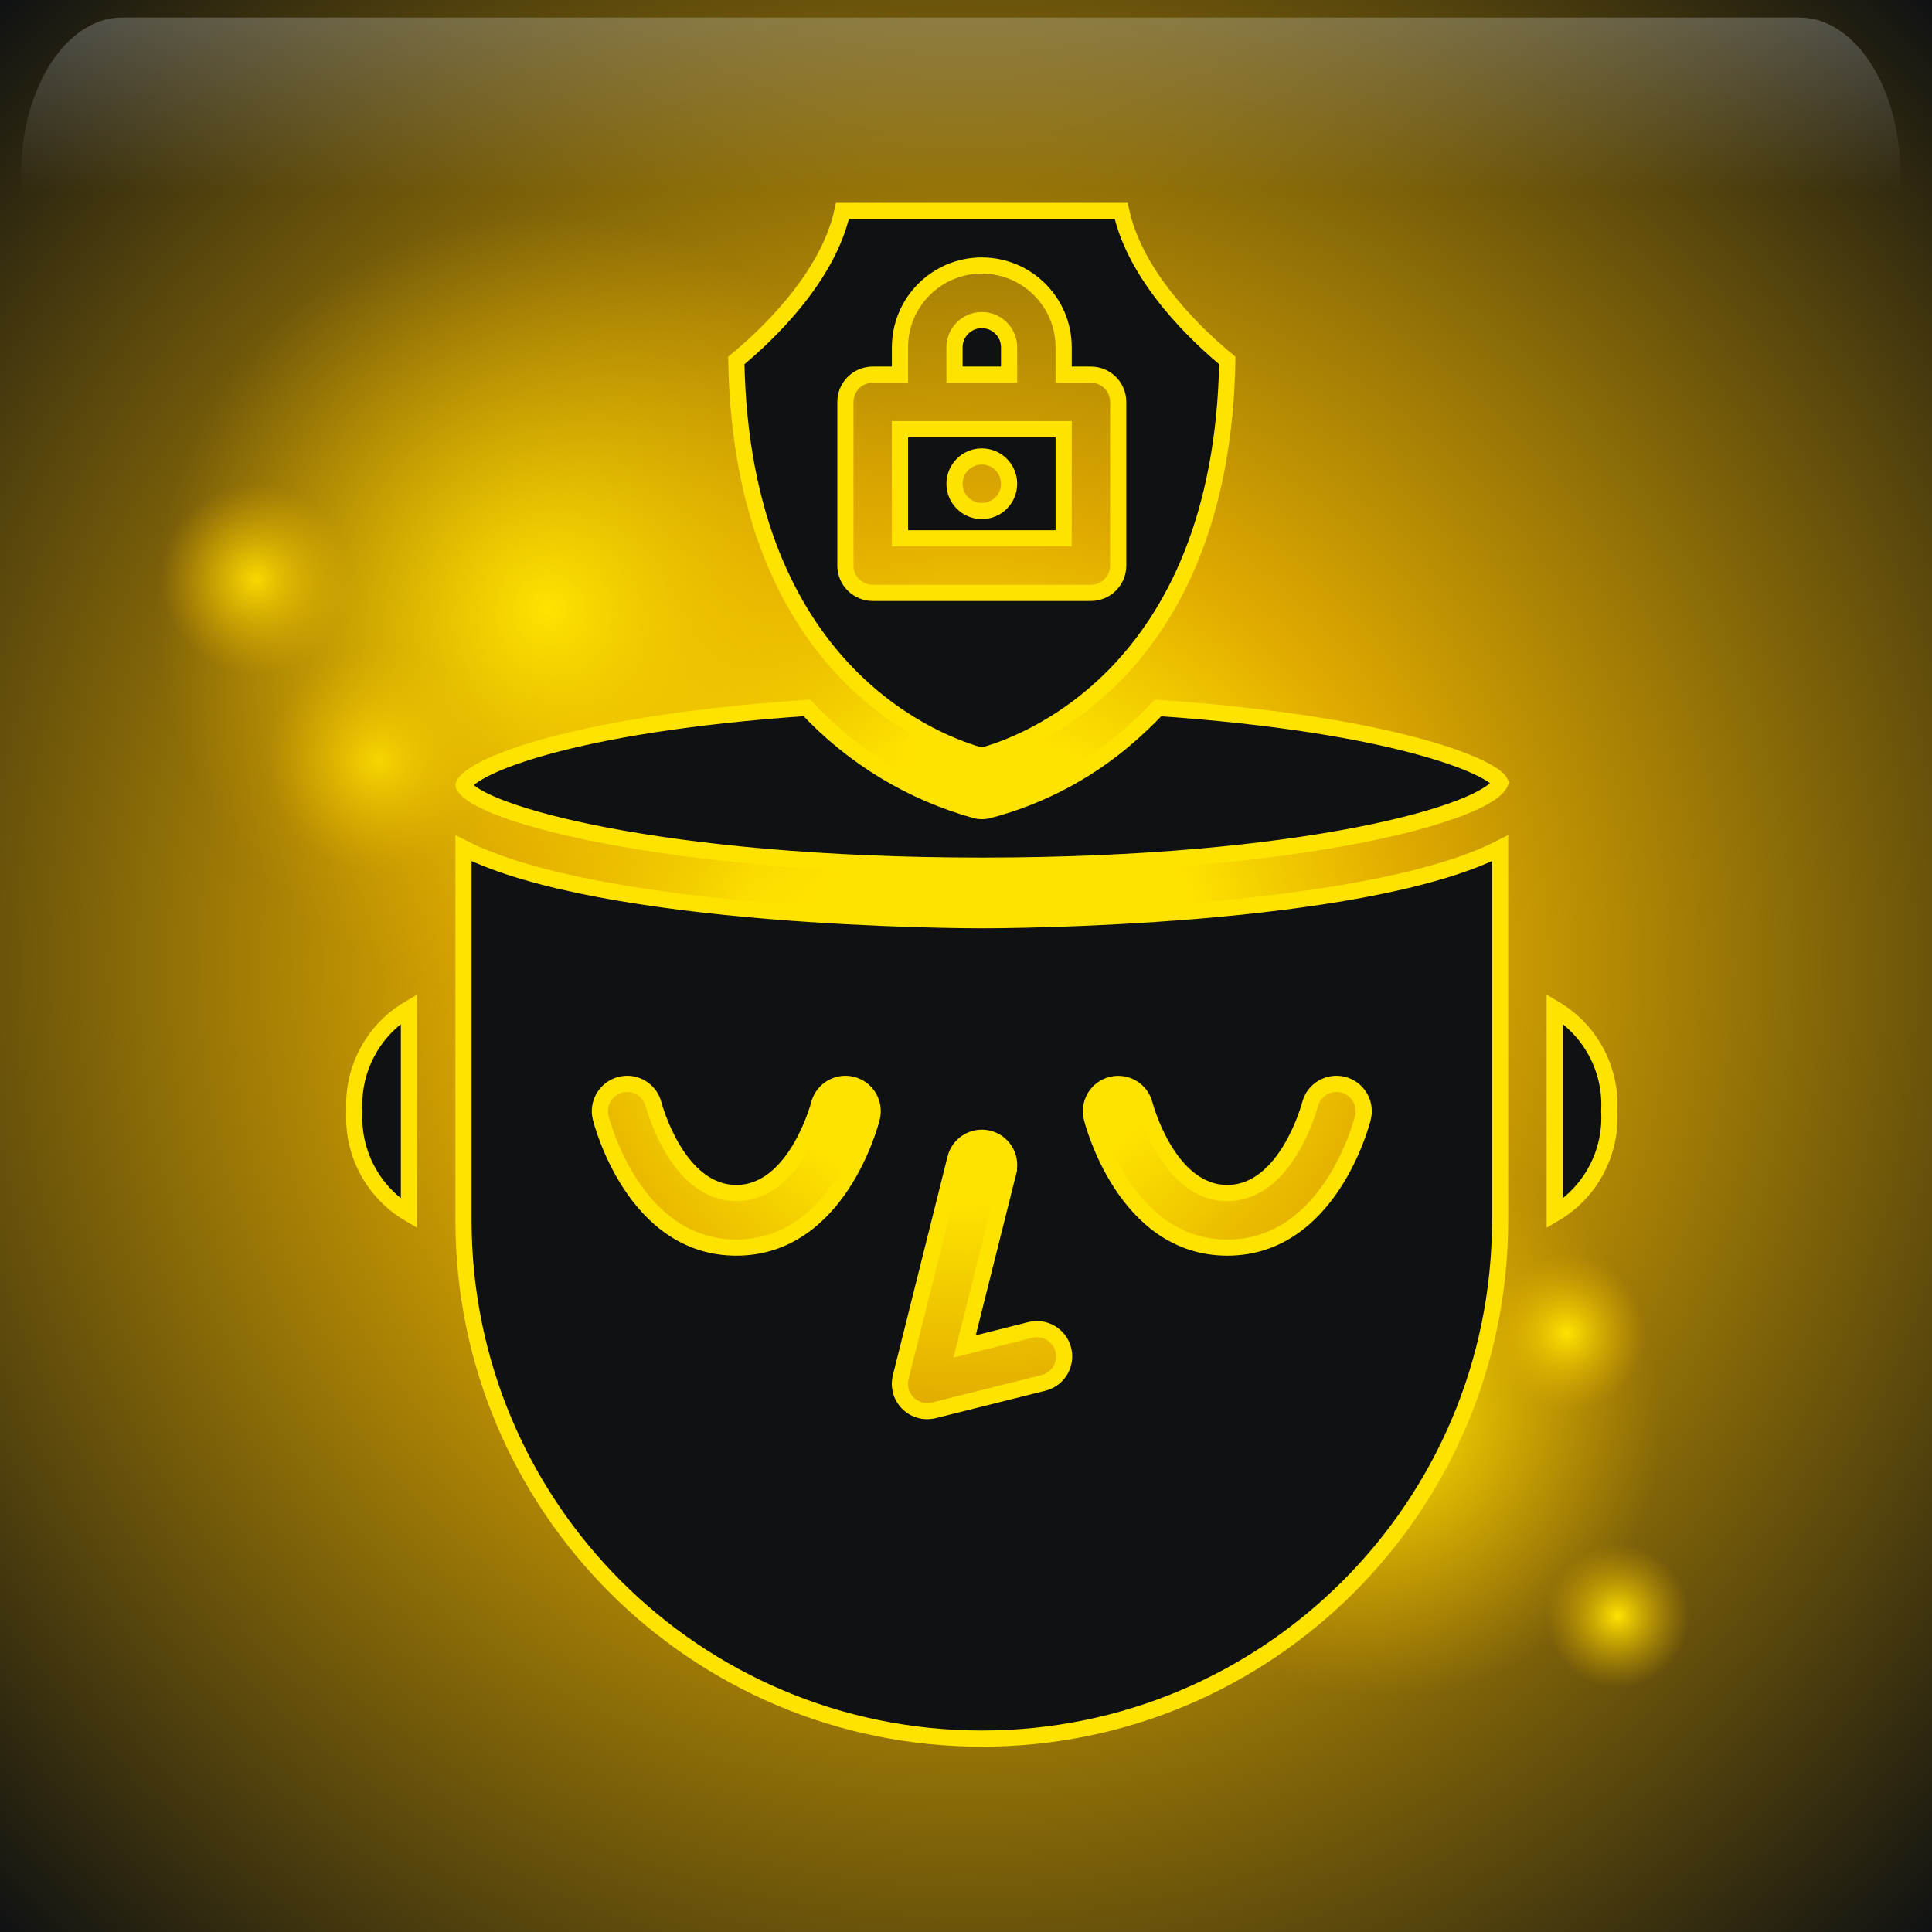
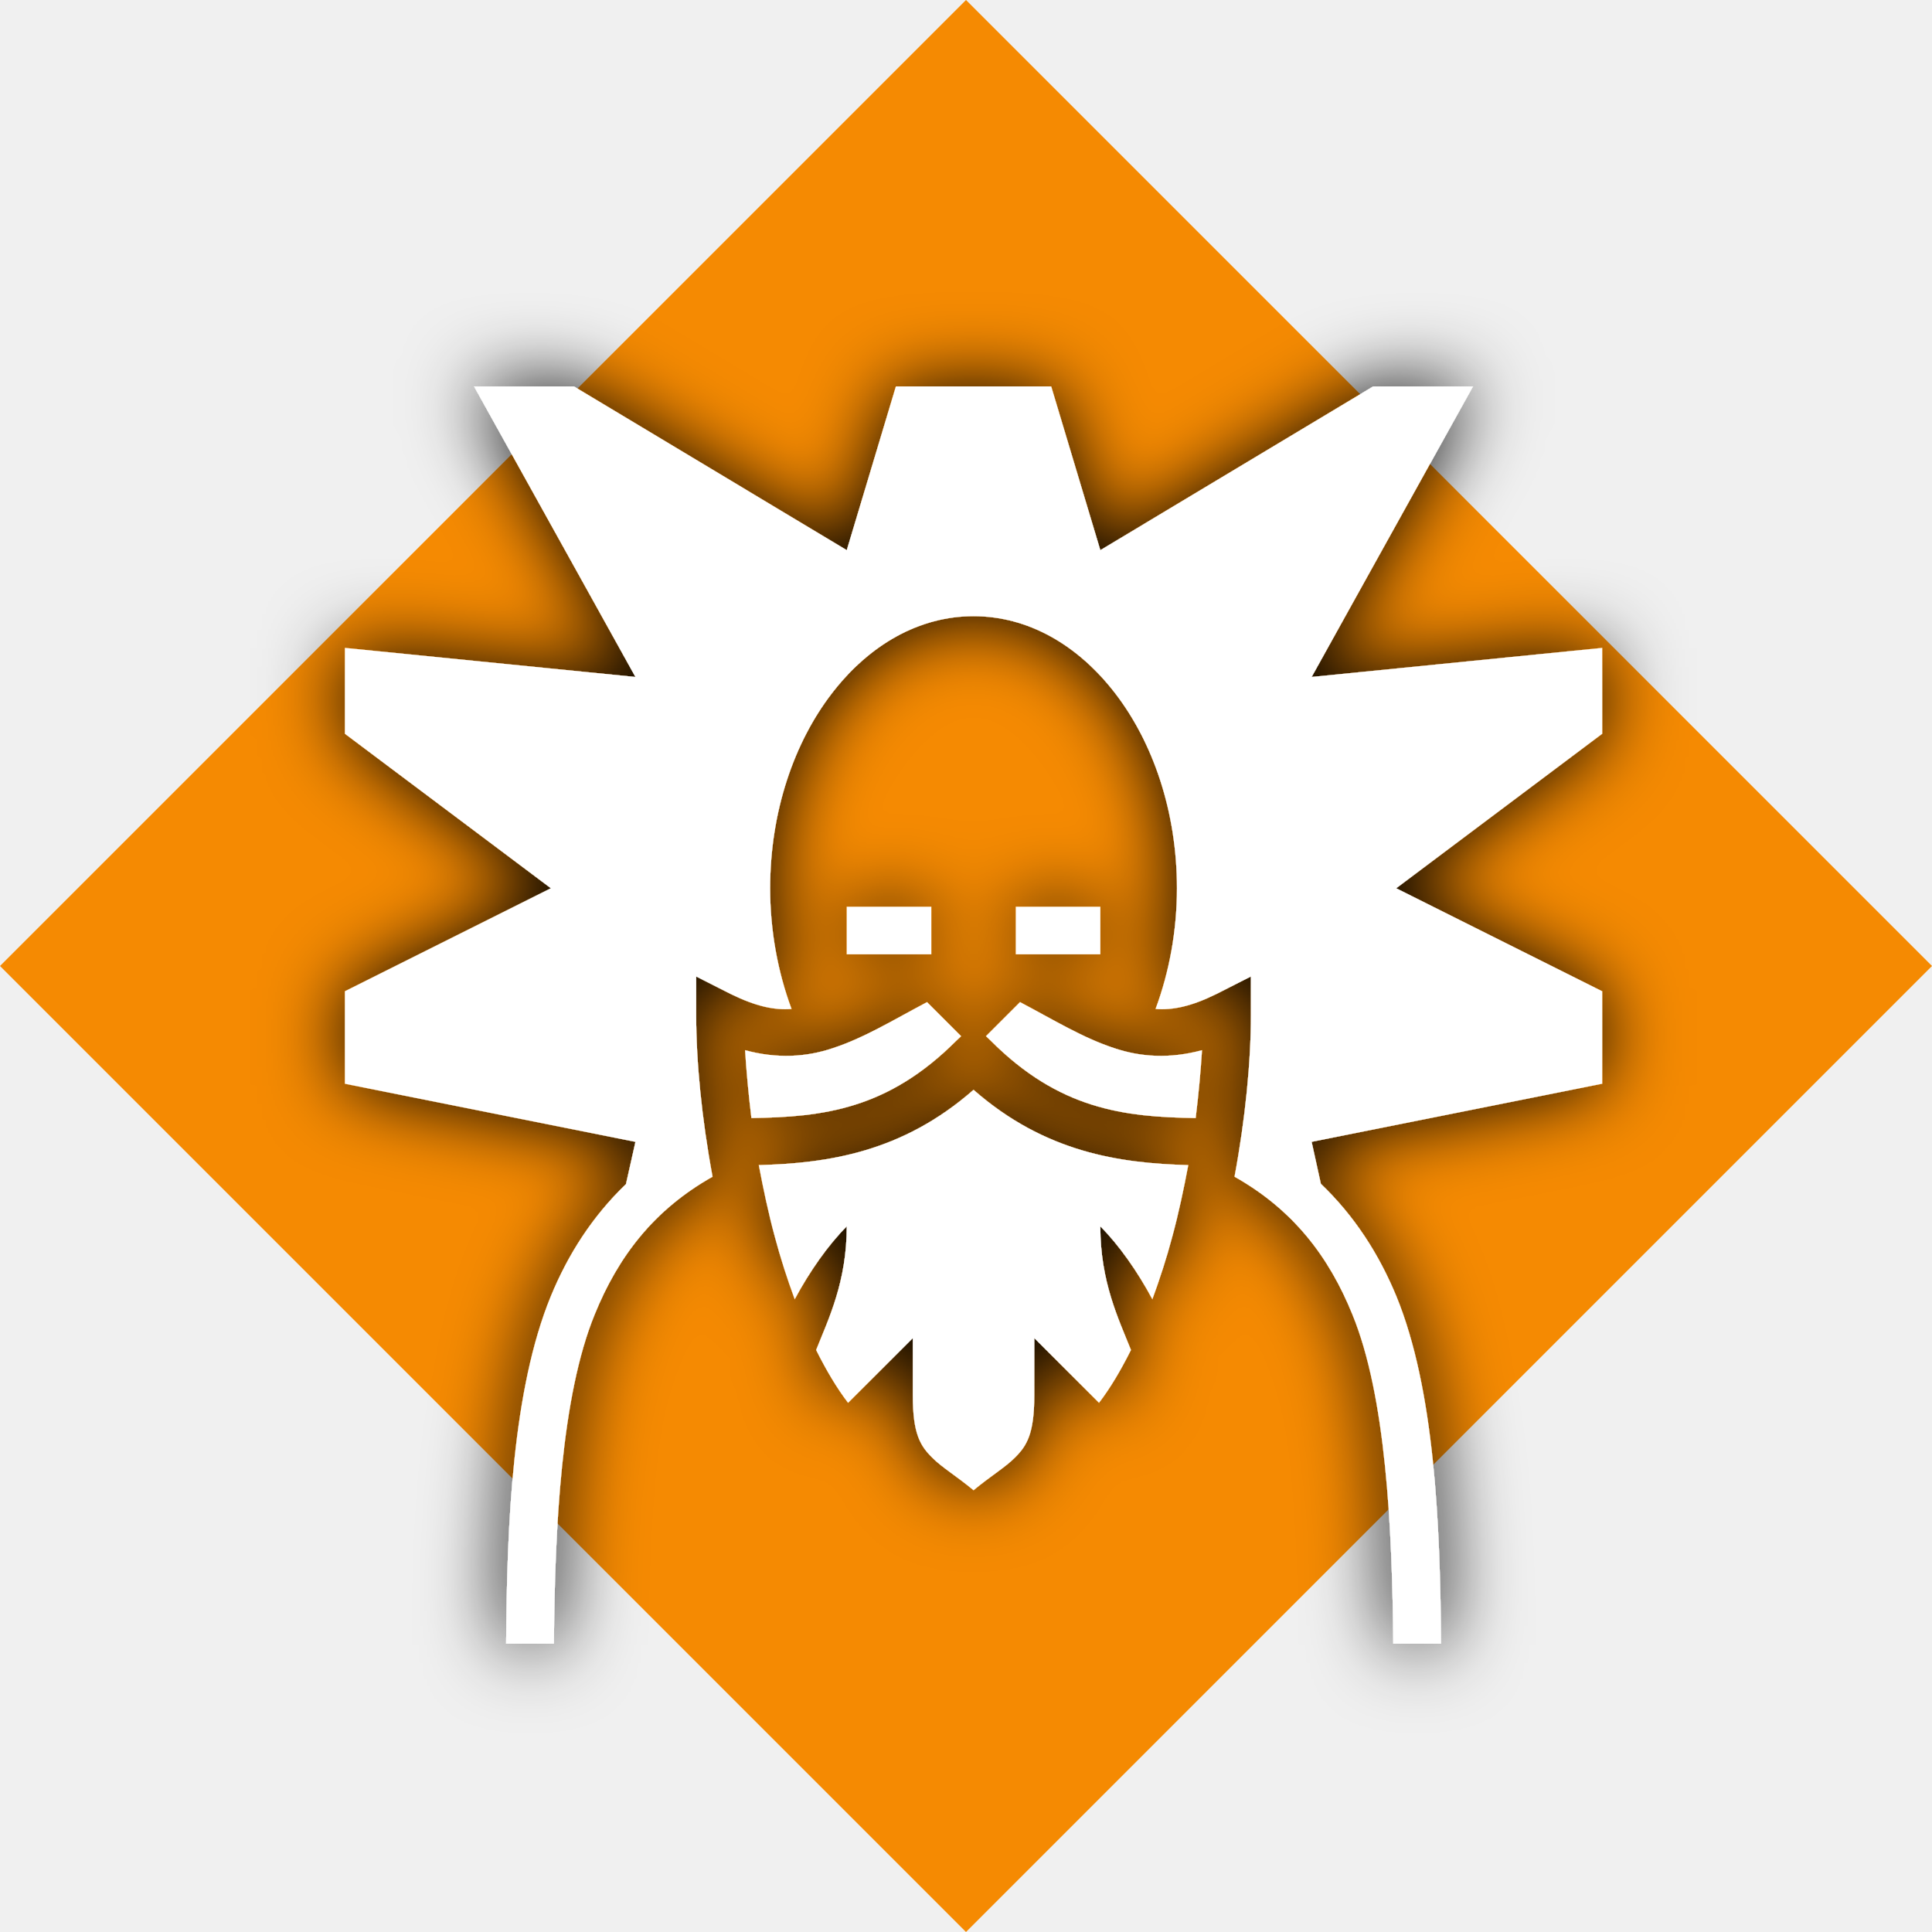
- <svg xmlns="http://www.w3.org/2000/svg" width="550" height="550" overflow="hidden">
+ <svg xmlns="http://www.w3.org/2000/svg" viewBox="0 0 512 512" style="height: 512px; width: 512px;">
  <defs>
-     <clipPath id="clip0">
-       <rect x="1901" y="1216" width="550" height="550" />
-     </clipPath>
-     <radialGradient cx="762000" cy="762000" r="1.07763e+06" gradientUnits="userSpaceOnUse" spreadMethod="pad" id="fill1" gradientTransform="matrix(0.000360892 0 0 0.000360892 1901 1216)">
-       <stop offset="0" stop-color="#FFE300" />
-       <stop offset="0.17" stop-color="#FFE300" />
-       <stop offset="0.33" stop-color="#E0AA00" />
-       <stop offset="1" stop-color="#0F1113" />
-     </radialGradient>
-     <linearGradient x1="2174.5" y1="1221" x2="2174.5" y2="1376" gradientUnits="userSpaceOnUse" spreadMethod="reflect" id="fill2">
-       <stop offset="0" stop-color="#F5FAFF" stop-opacity="0.231" />
-       <stop offset="0.32" stop-color="#FFFFFF" stop-opacity="0" />
-       <stop offset="1" stop-color="#FFFFFF" stop-opacity="0" />
-     </linearGradient>
-     <radialGradient cx="94210.5" cy="102524" r="139236" gradientUnits="userSpaceOnUse" spreadMethod="pad" id="fill3" gradientTransform="matrix(0.000360892 0 0 0.000360892 1940 1344)">
-       <stop offset="0" stop-color="#FFE300" />
-       <stop offset="0.54" stop-color="#E0AA00" stop-opacity="0" />
-       <stop offset="1" stop-color="#E0AA00" stop-opacity="0" />
-     </radialGradient>
-     <radialGradient cx="110836" cy="120534" r="163748" gradientUnits="userSpaceOnUse" spreadMethod="pad" id="fill4" gradientTransform="matrix(0.000360892 0 0 0.000360892 1969 1389)">
-       <stop offset="0" stop-color="#FFE300" />
-       <stop offset="0.54" stop-color="#E0AA00" stop-opacity="0" />
-       <stop offset="1" stop-color="#E0AA00" stop-opacity="0" />
-     </radialGradient>
-     <radialGradient cx="292331" cy="278477" r="403741" fx="292331" fy="278476" gradientUnits="userSpaceOnUse" spreadMethod="pad" id="fill5" gradientTransform="matrix(0.000360892 0 0 0.000360892 2190 1520)">
-       <stop offset="0" stop-color="#FFE300" />
-       <stop offset="0.54" stop-color="#E0AA00" stop-opacity="0" />
-       <stop offset="1" stop-color="#E0AA00" stop-opacity="0" />
-     </radialGradient>
-     <radialGradient cx="374073" cy="436418" r="574797" fx="374073" fy="436418" gradientUnits="userSpaceOnUse" spreadMethod="pad" id="fill6" gradientTransform="matrix(0.000360892 0 0 0.000360892 1922 1232)">
-       <stop offset="0" stop-color="#FFE300" />
-       <stop offset="0.54" stop-color="#E0AA00" stop-opacity="0" />
-       <stop offset="1" stop-color="#E0AA00" stop-opacity="0" />
-     </radialGradient>
-     <radialGradient cx="70658" cy="77585.5" r="104938" gradientUnits="userSpaceOnUse" spreadMethod="pad" id="fill7" gradientTransform="matrix(0.000360892 0 0 0.000360892 2336 1648)">
-       <stop offset="0" stop-color="#FFE300" />
-       <stop offset="0.54" stop-color="#E0AA00" stop-opacity="0" />
-       <stop offset="1" stop-color="#E0AA00" stop-opacity="0" />
-     </radialGradient>
-     <radialGradient cx="77585.5" cy="84512.5" r="114725" gradientUnits="userSpaceOnUse" spreadMethod="pad" id="fill8" gradientTransform="matrix(0.000360892 0 0 0.000360892 2319 1565)">
-       <stop offset="0" stop-color="#FFE300" />
-       <stop offset="0.54" stop-color="#E0AA00" stop-opacity="0" />
-       <stop offset="1" stop-color="#E0AA00" stop-opacity="0" />
-     </radialGradient>
-     <clipPath id="clip9">
-       <rect x="1931" y="1245" width="498" height="498" />
-     </clipPath>
-     <clipPath id="clip10">
-       <rect x="1931" y="1245" width="498" height="498" />
-     </clipPath>
-     <clipPath id="clip11">
-       <rect x="1931" y="1245" width="498" height="498" />
-     </clipPath>
+     <filter id="shadow-1" height="300%" width="300%" x="-100%" y="-100%">
+       <feFlood flood-color="rgba(5, 5, 5, 1)" result="flood" />
+       <feComposite in="flood" in2="SourceGraphic" operator="atop" result="composite" />
+       <feGaussianBlur in="composite" stdDeviation="15" result="blur" />
+       <feOffset dx="0" dy="0" result="offset" />
+       <feComposite in="SourceGraphic" in2="offset" operator="over" />
+     </filter>
+     <filter id="shadow-2" height="300%" width="300%" x="-100%" y="-100%">
+       <feFlood flood-color="rgba(5, 5, 5, 1)" result="flood" />
+       <feComposite in="flood" in2="SourceGraphic" operator="atop" result="composite" />
+       <feGaussianBlur in="composite" stdDeviation="15" result="blur" />
+       <feOffset dx="0" dy="0" result="offset" />
+       <feComposite in="SourceGraphic" in2="offset" operator="over" />
+     </filter>
+     <filter id="shadow-3" height="300%" width="300%" x="-100%" y="-100%">
+       <feFlood flood-color="rgba(5, 5, 5, 1)" result="flood" />
+       <feComposite in="flood" in2="SourceGraphic" operator="atop" result="composite" />
+       <feGaussianBlur in="composite" stdDeviation="15" result="blur" />
+       <feOffset dx="0" dy="0" result="offset" />
+       <feComposite in="SourceGraphic" in2="offset" operator="over" />
+     </filter>
+     <filter id="shadow-4" height="300%" width="300%" x="-100%" y="-100%">
+       <feFlood flood-color="rgba(5, 5, 5, 1)" result="flood" />
+       <feComposite in="flood" in2="SourceGraphic" operator="atop" result="composite" />
+       <feGaussianBlur in="composite" stdDeviation="10" result="blur" />
+       <feOffset dx="0" dy="0" result="offset" />
+       <feComposite in="SourceGraphic" in2="offset" operator="over" />
+     </filter>
+     <filter id="shadow-5" height="300%" width="300%" x="-100%" y="-100%">
+       <feFlood flood-color="rgba(5, 5, 5, 1)" result="flood" />
+       <feComposite in="flood" in2="SourceGraphic" operator="atop" result="composite" />
+       <feGaussianBlur in="composite" stdDeviation="10" result="blur" />
+       <feOffset dx="0" dy="0" result="offset" />
+       <feComposite in="SourceGraphic" in2="offset" operator="over" />
+     </filter>
+     <filter id="shadow-6" height="300%" width="300%" x="-100%" y="-100%">
+       <feFlood flood-color="rgba(5, 5, 5, 1)" result="flood" />
+       <feComposite in="flood" in2="SourceGraphic" operator="atop" result="composite" />
+       <feGaussianBlur in="composite" stdDeviation="15" result="blur" />
+       <feOffset dx="0" dy="0" result="offset" />
+       <feComposite in="SourceGraphic" in2="offset" operator="over" />
+     </filter>
+     <filter id="shadow-7" height="300%" width="300%" x="-100%" y="-100%">
+       <feFlood flood-color="rgba(5, 5, 5, 1)" result="flood" />
+       <feComposite in="flood" in2="SourceGraphic" operator="atop" result="composite" />
+       <feGaussianBlur in="composite" stdDeviation="15" result="blur" />
+       <feOffset dx="0" dy="0" result="offset" />
+       <feComposite in="SourceGraphic" in2="offset" operator="over" />
+     </filter>
+     <filter id="shadow-8" height="300%" width="300%" x="-100%" y="-100%">
+       <feFlood flood-color="rgba(5, 5, 5, 1)" result="flood" />
+       <feComposite in="flood" in2="SourceGraphic" operator="atop" result="composite" />
+       <feGaussianBlur in="composite" stdDeviation="15" result="blur" />
+       <feOffset dx="0" dy="0" result="offset" />
+       <feComposite in="SourceGraphic" in2="offset" operator="over" />
+     </filter>
  </defs>
-   <g clip-path="url(#clip0)" transform="translate(-1901 -1216)">
-     <rect x="1901" y="1216" width="550" height="550" fill="url(#fill1)" />
-     <path d="M1935.73 1221 2413.27 1221C2429.14 1221 2442 1240.99 2442 1265.66L2442 1376C2442 1337.58 2421.96 1306.43 2397.23 1306.43L1951.77 1306.43C1927.04 1306.43 1907 1337.58 1907 1376L1907 1265.66C1907 1240.99 1919.86 1221 1935.73 1221Z" fill="url(#fill2)" fill-rule="evenodd" />
-     <path d="M1940 1381C1940 1360.57 1955.22 1344 1974 1344 1992.78 1344 2008 1360.57 2008 1381 2008 1401.43 1992.78 1418 1974 1418 1955.22 1418 1940 1401.43 1940 1381Z" fill="url(#fill3)" fill-rule="evenodd" />
-     <path d="M1969 1432.5C1969 1408.48 1986.91 1389 2009 1389 2031.09 1389 2049 1408.48 2049 1432.5 2049 1456.52 2031.09 1476 2009 1476 1986.91 1476 1969 1456.52 1969 1432.5Z" fill="url(#fill4)" fill-rule="evenodd" />
-     <path d="M2190 1620.5C2190 1565 2237.23 1520 2295.5 1520 2353.77 1520 2401 1565 2401 1620.5 2401 1676 2353.77 1721 2295.5 1721 2237.23 1721 2190 1676 2190 1620.5Z" fill="url(#fill5)" fill-rule="evenodd" />
-     <path d="M1922 1389.5C1922 1302.52 1982.44 1232 2057 1232 2131.56 1232 2192 1302.52 2192 1389.5 2192 1476.48 2131.56 1547 2057 1547 1982.44 1547 1922 1476.48 1922 1389.5Z" fill="url(#fill6)" fill-rule="evenodd" />
-     <path d="M2336 1676C2336 1660.54 2347.42 1648 2361.5 1648 2375.58 1648 2387 1660.54 2387 1676 2387 1691.46 2375.58 1704 2361.5 1704 2347.42 1704 2336 1691.46 2336 1676Z" fill="url(#fill7)" fill-rule="evenodd" />
-     <path d="M2319 1595.5C2319 1578.66 2331.54 1565 2347 1565 2362.46 1565 2375 1578.66 2375 1595.5 2375 1612.34 2362.46 1626 2347 1626 2331.54 1626 2319 1612.34 2319 1595.5Z" fill="url(#fill8)" fill-rule="evenodd" />
-     <g clip-path="url(#clip9)">
-       <g clip-path="url(#clip10)">
-         <g clip-path="url(#clip11)">
-           <path d="M2230.64 1417.54C2228.58 1419.72 2226.53 1421.75 2224.52 1423.56 2212.51 1434.7 2197.92 1442.67 2182.05 1446.75 2181.05 1446.96 2180.01 1446.96 2179.01 1446.75 2160.51 1441.66 2143.79 1431.54 2130.7 1417.52 2062.82 1422.18 2035.24 1434.37 2032.98 1439.44L2032.98 1439.58C2036.67 1447.35 2088.9 1462.44 2180.53 1462.44 2272.45 1462.44 2324.7 1447.26 2328.13 1438.77 2326.07 1434.48 2298.62 1422.22 2230.64 1417.54Z" stroke="#FFE300" stroke-width="4.602" fill="#0F1113" />
-           <path d="M2032.95 1457.48 2032.95 1563.39C2032.95 1644.88 2099.01 1710.94 2180.5 1710.94 2261.99 1710.94 2328.05 1644.88 2328.05 1563.39L2328.05 1457.48C2288.37 1477.67 2185.87 1477.97 2180.5 1477.97 2175.13 1477.97 2072.63 1477.67 2032.95 1457.48ZM2149.2 1534.21C2148.83 1535.72 2139.64 1571.16 2110.61 1571.16 2081.58 1571.16 2072.39 1535.72 2072.01 1534.21 2070.97 1530.05 2073.5 1525.83 2077.66 1524.78 2081.82 1523.74 2086.03 1526.27 2087.08 1530.43 2087.14 1530.67 2093.71 1555.63 2110.61 1555.63 2127.51 1555.63 2134.08 1530.67 2134.14 1530.43 2135.18 1526.27 2139.4 1523.74 2143.56 1524.78 2147.72 1525.83 2150.25 1530.05 2149.2 1534.21ZM2217.45 1524.8C2221.6 1523.76 2225.81 1526.28 2226.86 1530.43 2226.92 1530.67 2233.49 1555.63 2250.39 1555.63 2267.29 1555.63 2273.86 1530.67 2273.92 1530.43 2274.96 1526.27 2279.18 1523.74 2283.34 1524.78 2287.5 1525.83 2290.03 1530.05 2288.99 1534.21 2288.61 1535.72 2279.42 1571.16 2250.39 1571.16 2221.36 1571.16 2212.17 1535.72 2211.8 1534.21 2210.76 1530.05 2213.29 1525.83 2217.45 1524.8ZM2188.03 1549.74 2175.61 1599.31 2194.12 1594.66C2198.26 1593.52 2202.53 1595.95 2203.66 1600.09 2204.8 1604.23 2202.36 1608.5 2198.23 1609.63 2198.11 1609.67 2198 1609.69 2197.88 1609.72L2166.82 1617.49C2162.66 1618.52 2158.44 1615.99 2157.41 1611.83 2157.1 1610.59 2157.1 1609.31 2157.41 1608.07L2172.94 1545.95C2173.88 1541.77 2178.03 1539.14 2182.22 1540.08 2186.4 1541.02 2189.03 1545.17 2188.09 1549.36 2188.06 1549.48 2188.03 1549.59 2188 1549.71Z" stroke="#FFE300" stroke-width="4.602" fill="#0F1113" />
-           <path d="M2188.27 1314.89C2188.27 1310.6 2184.79 1307.13 2180.5 1307.13 2176.21 1307.13 2172.73 1310.6 2172.73 1314.89L2172.73 1322.66 2188.27 1322.66Z" stroke="#FFE300" stroke-width="4.602" fill="#0F1113" />
-           <path d="M2343.58 1503.18 2343.58 1561.48C2353.8 1555.44 2359.8 1544.19 2359.11 1532.33 2359.8 1520.47 2353.8 1509.22 2343.58 1503.18Z" stroke="#FFE300" stroke-width="4.602" fill="#0F1113" />
-           <path d="M2203.8 1338.19 2157.2 1338.19 2157.2 1369.25 2203.8 1369.25ZM2180.5 1361.48C2176.21 1361.48 2172.73 1358.01 2172.73 1353.72 2172.73 1349.43 2176.21 1345.95 2180.5 1345.95 2184.79 1345.95 2188.27 1349.43 2188.27 1353.72 2188.27 1358.01 2184.79 1361.48 2180.5 1361.48Z" stroke="#FFE300" stroke-width="4.602" fill="#0F1113" />
-           <path d="M2001.89 1532.33C2001.2 1544.19 2007.19 1555.44 2017.42 1561.48L2017.42 1503.18C2007.19 1509.22 2001.2 1520.47 2001.89 1532.33Z" stroke="#FFE300" stroke-width="4.602" fill="#0F1113" />
-           <path d="M2180.5 1431.16C2190.98 1428.39 2248.84 1408.99 2250.39 1318.62 2242.62 1312.24 2224.34 1295.43 2220.17 1276.06L2140.83 1276.06C2136.66 1295.43 2118.38 1312.24 2110.61 1318.62 2112.16 1408.94 2169.96 1428.36 2180.5 1431.16ZM2141.67 1330.42C2141.67 1326.13 2145.15 1322.66 2149.44 1322.66L2157.2 1322.66 2157.2 1314.89C2157.2 1302.02 2167.63 1291.59 2180.5 1291.59 2193.37 1291.59 2203.8 1302.02 2203.8 1314.89L2203.8 1322.66 2211.56 1322.66C2215.85 1322.66 2219.33 1326.13 2219.33 1330.42L2219.33 1377.02C2219.33 1381.3 2215.85 1384.78 2211.56 1384.78L2149.44 1384.78C2145.15 1384.78 2141.67 1381.3 2141.67 1377.02Z" stroke="#FFE300" stroke-width="4.602" fill="#0F1113" />
-         </g>
-       </g>
-     </g>
+   <polygon points="256,512,0,256,256,0,512,256" fill="#f58a02" fill-opacity="1" />
+   <g class="" transform="translate(2,13)" style="">
+     <path d="M66.89 18L128 128 18 117v32.5L96 208l-78 39v35l110 22-3.6 16c-12.6 12.1-21.9 26.5-28.46 42.5-14.43 35.2-16.64 85.7-16.9 131.5h18.1c.34-44.1 2.78-93.8 15.46-124.7 8.9-21.9 22.4-39.6 44.6-52.1-4.1-22-6.2-43.5-6.2-61.2v-14.6l13 6.6c9.6 4.7 16.5 6.2 23.1 5.7-5.2-14-8.1-29.6-8.1-45.7 0-29.1 9.1-55.2 23.3-73.7 14.2-18.5 33.1-29.3 53.7-29.3s39.5 10.8 53.7 29.3c14.2 18.5 23.3 44.6 23.3 73.7 0 16.1-2.9 31.7-8.1 45.7 6.6.5 13.6-1 23.1-5.7l13-6.6V256c0 17.7-2.1 39.2-6.2 61.2 22.2 12.5 35.7 30.2 44.6 52.1 12.7 30.9 15.1 80.6 15.5 124.7H433c-.3-45.8-2.5-96.3-16.9-131.5-6.6-16-15.9-30.5-28.6-42.6L384 304l110-22v-35l-78-39 78-58.5V117l-110 11 61.1-110h-37.8L304 80l-18.6-62h-58.8L208 80 104.7 18zM208 215v18h32v-18zm64 0v18h32v-18zm-33.6 36.1c-12.7 6.7-23.7 13.5-35.6 17.4-10 3.4-21.1 4.1-33.3.8.5 8 1.3 16.7 2.4 25.7 27.2-.4 51.7-3.3 77.7-29.4l1.7-1.6zm35.2 0L260.7 264l1.7 1.6c26 26.1 50.5 29 77.7 29.4 1.1-9 1.9-17.7 2.4-25.7-12.2 3.3-23.3 2.6-33.3-.8-11.9-3.9-22.9-10.7-35.6-17.4zM256 284.3c-27 23.7-55.2 27.8-81.3 28.5 1.7 9 3.6 18 6 26.9 2.2 8.3 4.8 16.3 7.6 23.9C193.9 353.1 201 343 208 336c0 21-6.9 35-11.6 46.8 3.8 7.6 7.8 14.4 12.1 20l24.5-24.5V400c0 14.5 2.8 19.1 7.4 23.6 3.4 3.5 9.1 6.9 15.6 12.3 6.5-5.4 12.2-8.8 15.6-12.3 4.6-4.5 7.4-9.1 7.4-23.6v-21.7l24.5 24.5c4.3-5.6 8.3-12.4 12.1-20C310.9 371 304 357 304 336c7 7 14.1 17.1 19.7 27.6 2.8-7.6 5.4-15.6 7.6-23.9 2.4-8.9 4.3-17.9 6-26.9-26.1-.7-54.3-4.8-81.3-28.5z" fill="#ffffff" fill-opacity="1" transform="translate(76.8, 76.8) scale(0.7, 0.7) rotate(0, 256, 256) skewX(0) skewY(0)" filter="url(#shadow-1)" />
  </g>
</svg>
